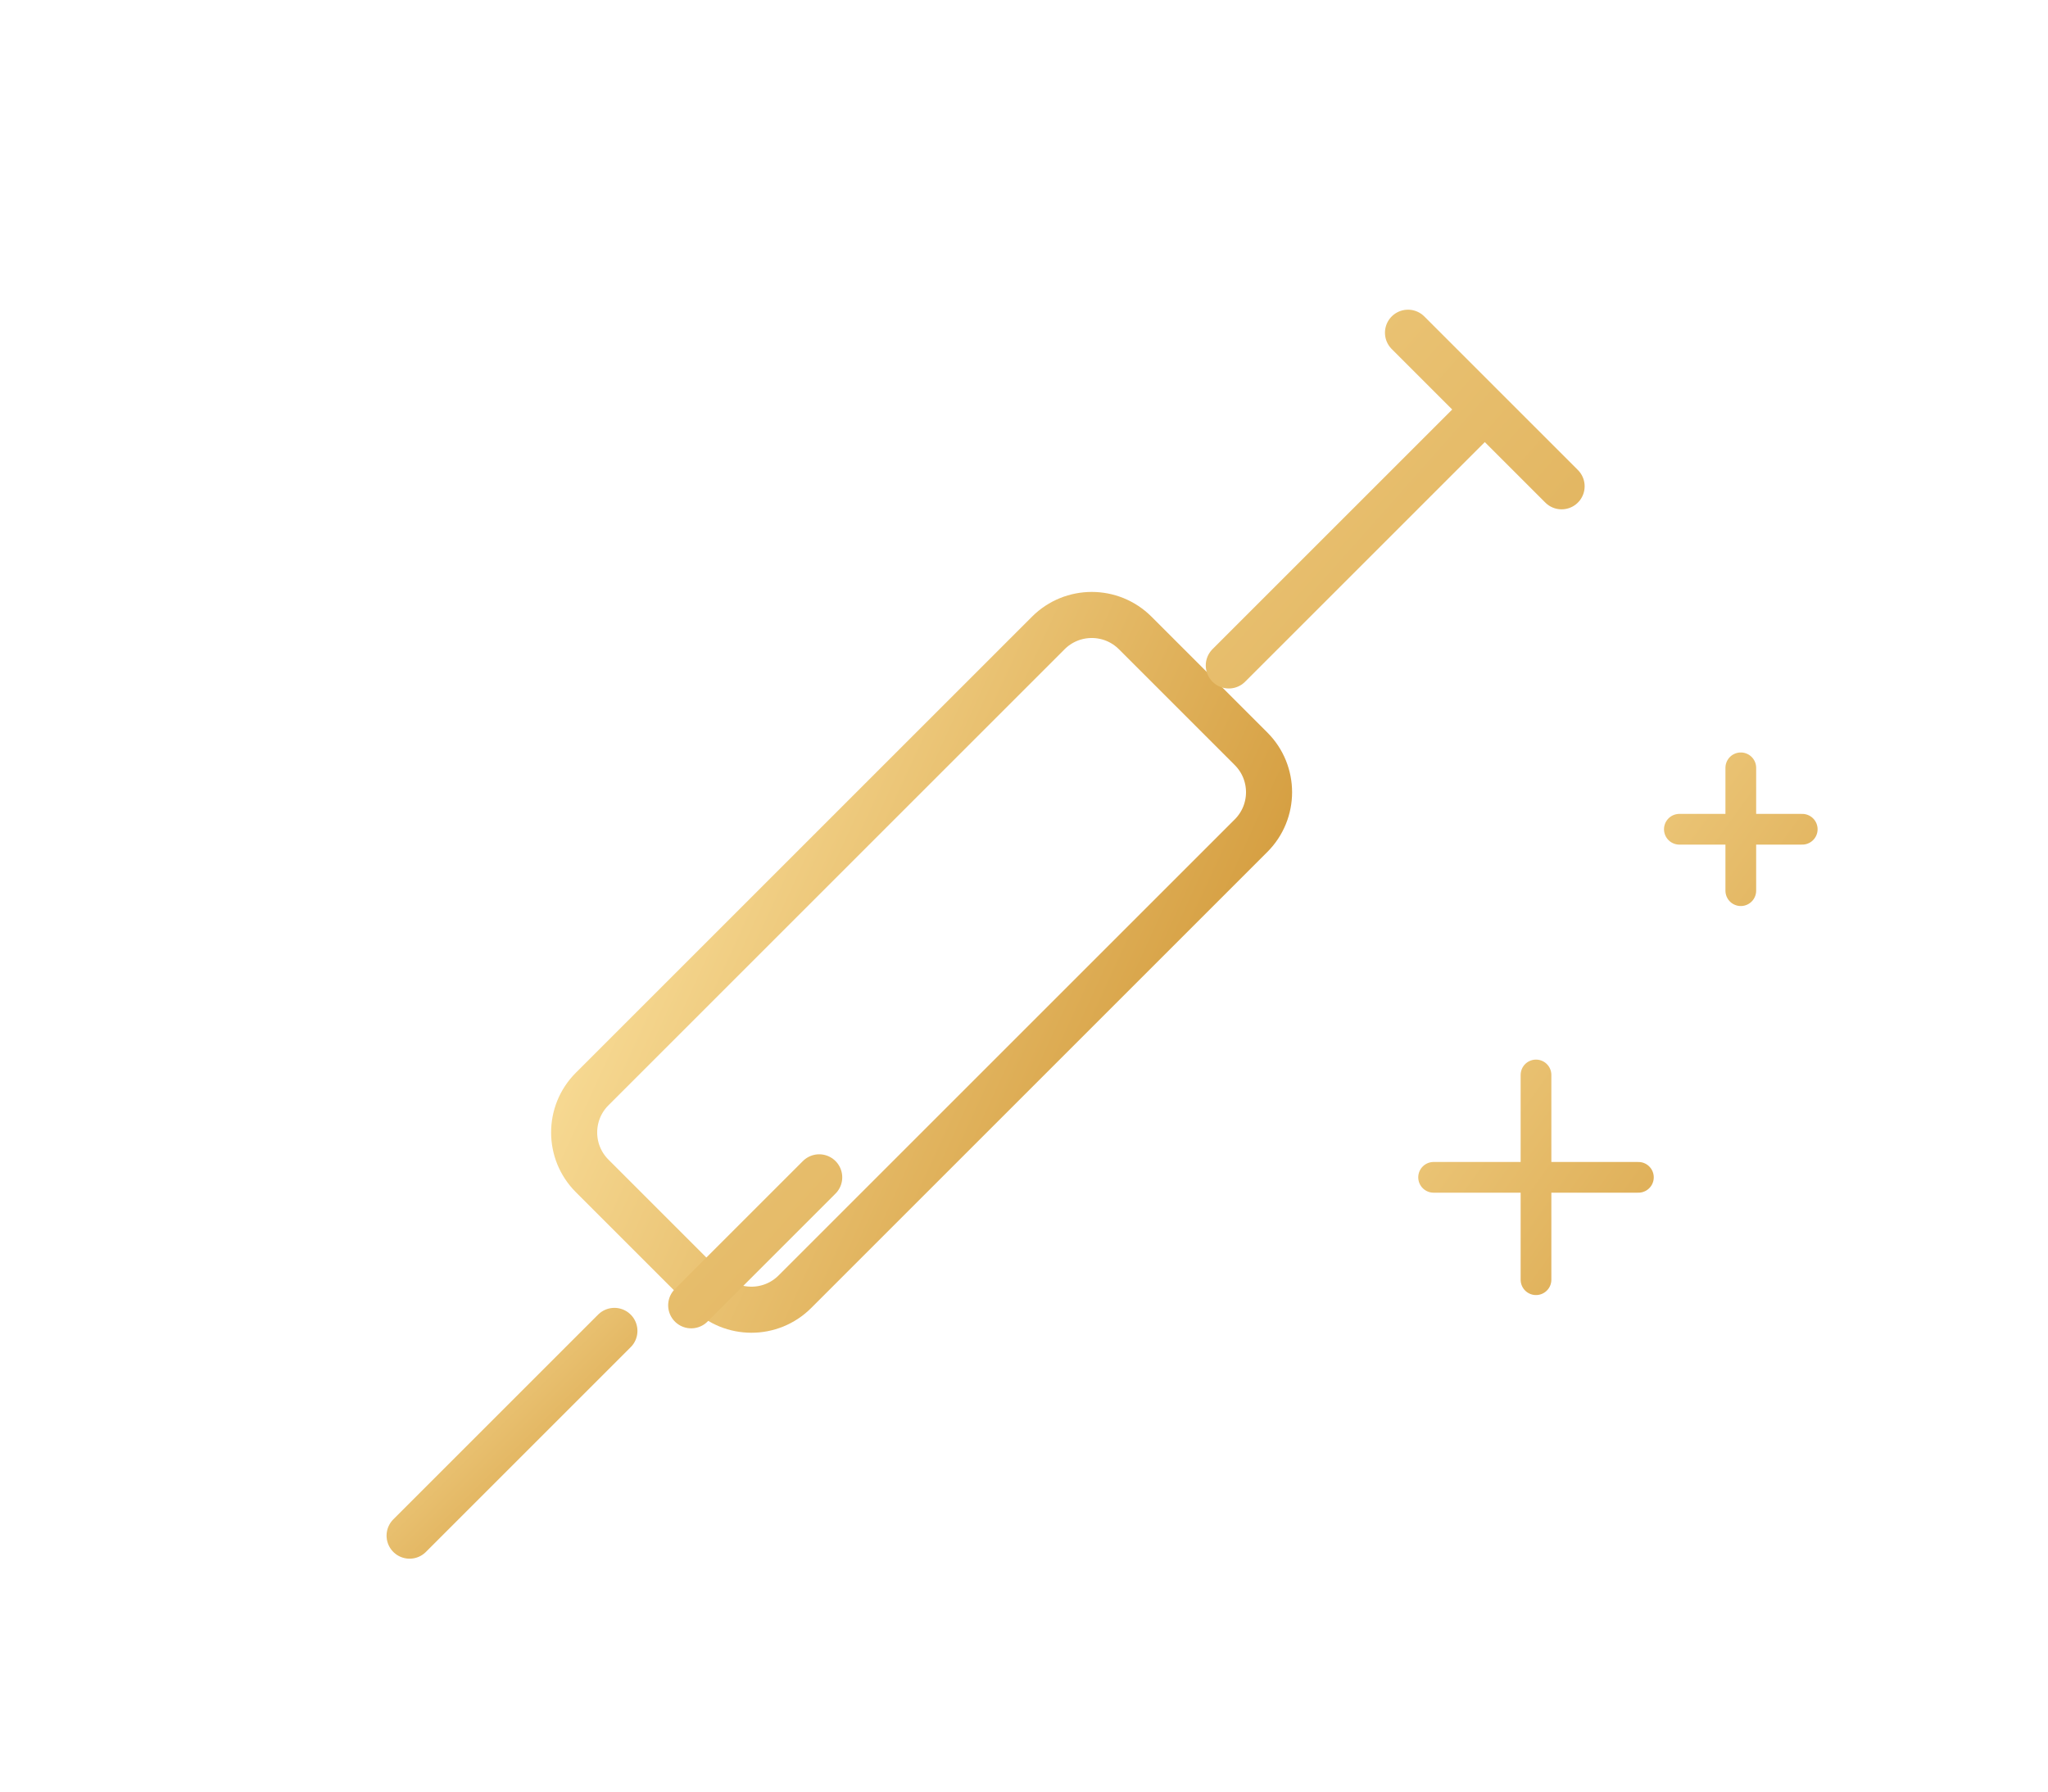
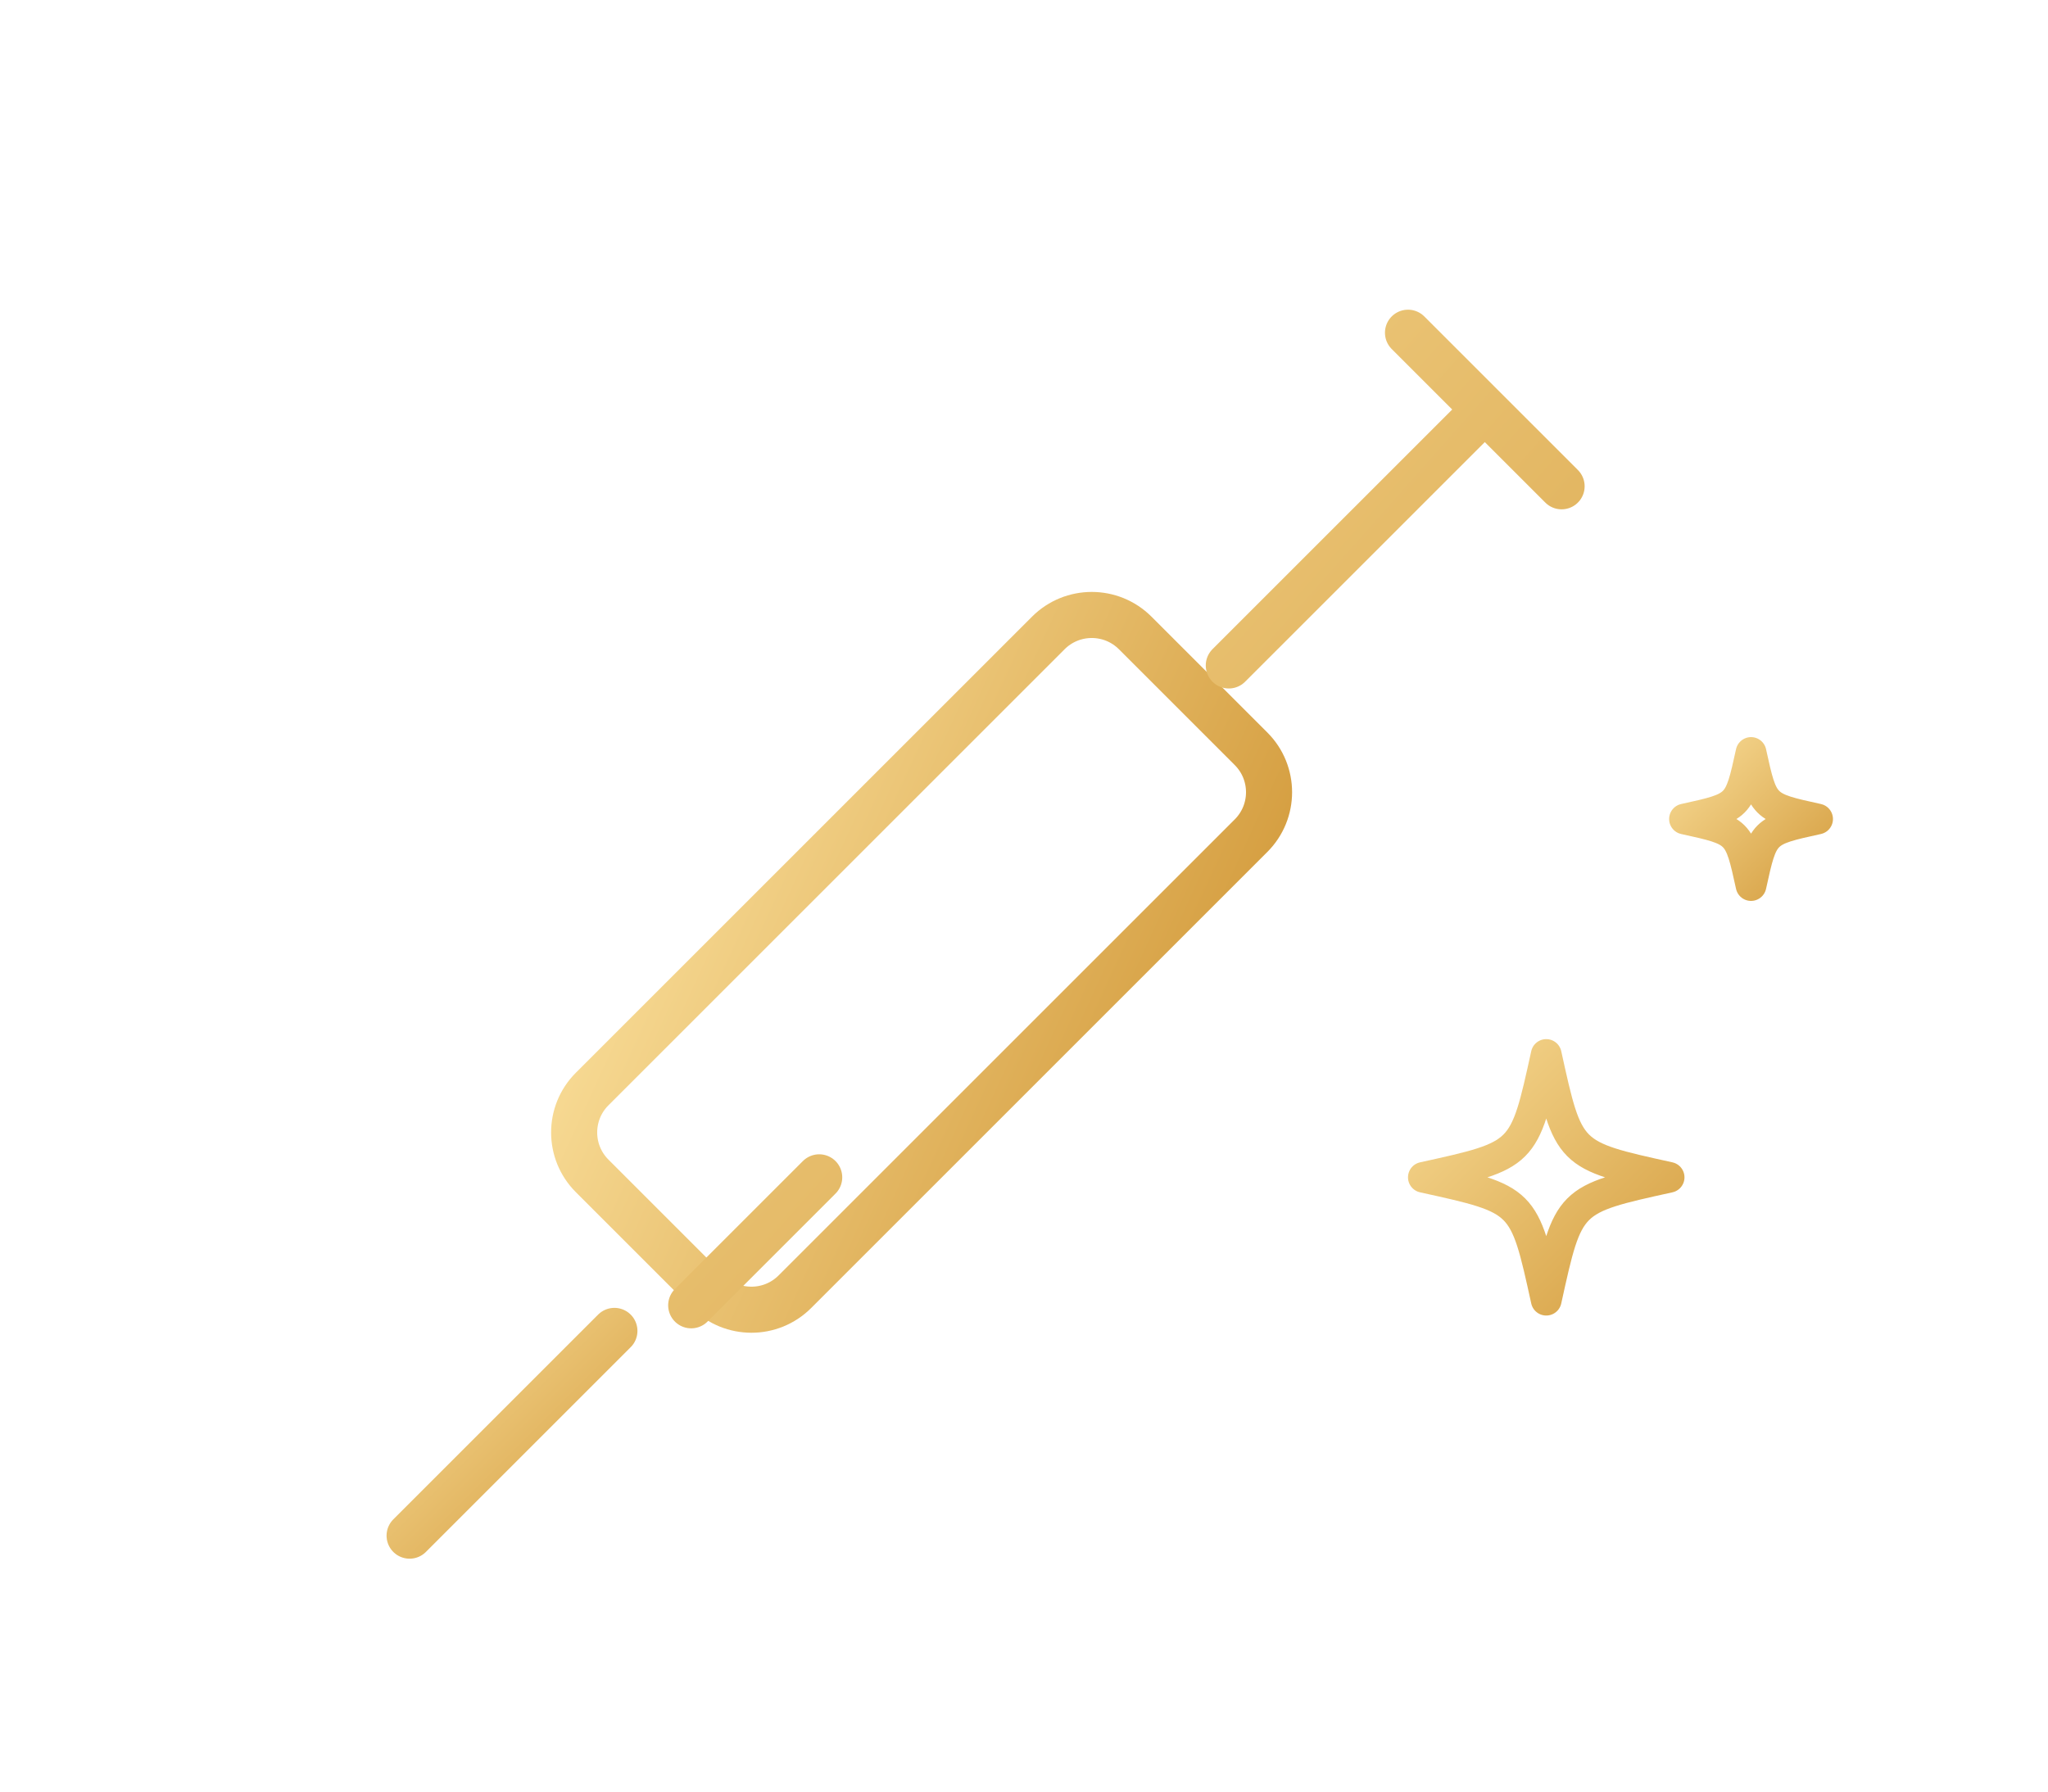
<svg xmlns="http://www.w3.org/2000/svg" viewBox="400 170 400 350" aria-hidden="true">
  <defs>
    <linearGradient id="g" x1="0" y1="0" x2="1" y2="1">
      <stop offset="0" stop-color="#f6d891" />
      <stop offset="1" stop-color="#d6a043" />
    </linearGradient>
  </defs>
  <g fill="none" stroke="url(#g)" stroke-width="9" stroke-linecap="round" stroke-linejoin="round">
    <path d="M480 470 L 520 430" />
    <rect x="505" y="330" width="150" height="56" rx="12" transform="rotate(-45 580 358)" />
    <path d="M640 300 L 690 250 M675 235 L 705 265 M535 425 L 560 400" />
-     <path d="M700 380 L 700 420 M680 400 L 720 400 M740 320 L 740 344 M728 332 L 752 332" stroke-width="6" />
+     <path d="M702 376 C 706.32 395.68 706.32 395.68 726 400 C 706.32 404.32 706.32 404.32 702 424 C 697.68 404.32 697.68 404.32 678 400 C 697.68 395.68 697.68 395.68 702 376 Z" stroke-width="6" />
+     <path d="M742 317 C 744.34 327.66 744.34 327.66 755 330 C 744.34 332.34 744.34 332.34 742 343 C 739.66 332.34 739.66 332.34 729 330 C 739.66 327.66 739.66 327.66 742 317 Z" stroke-width="6" />
  </g>
</svg>
